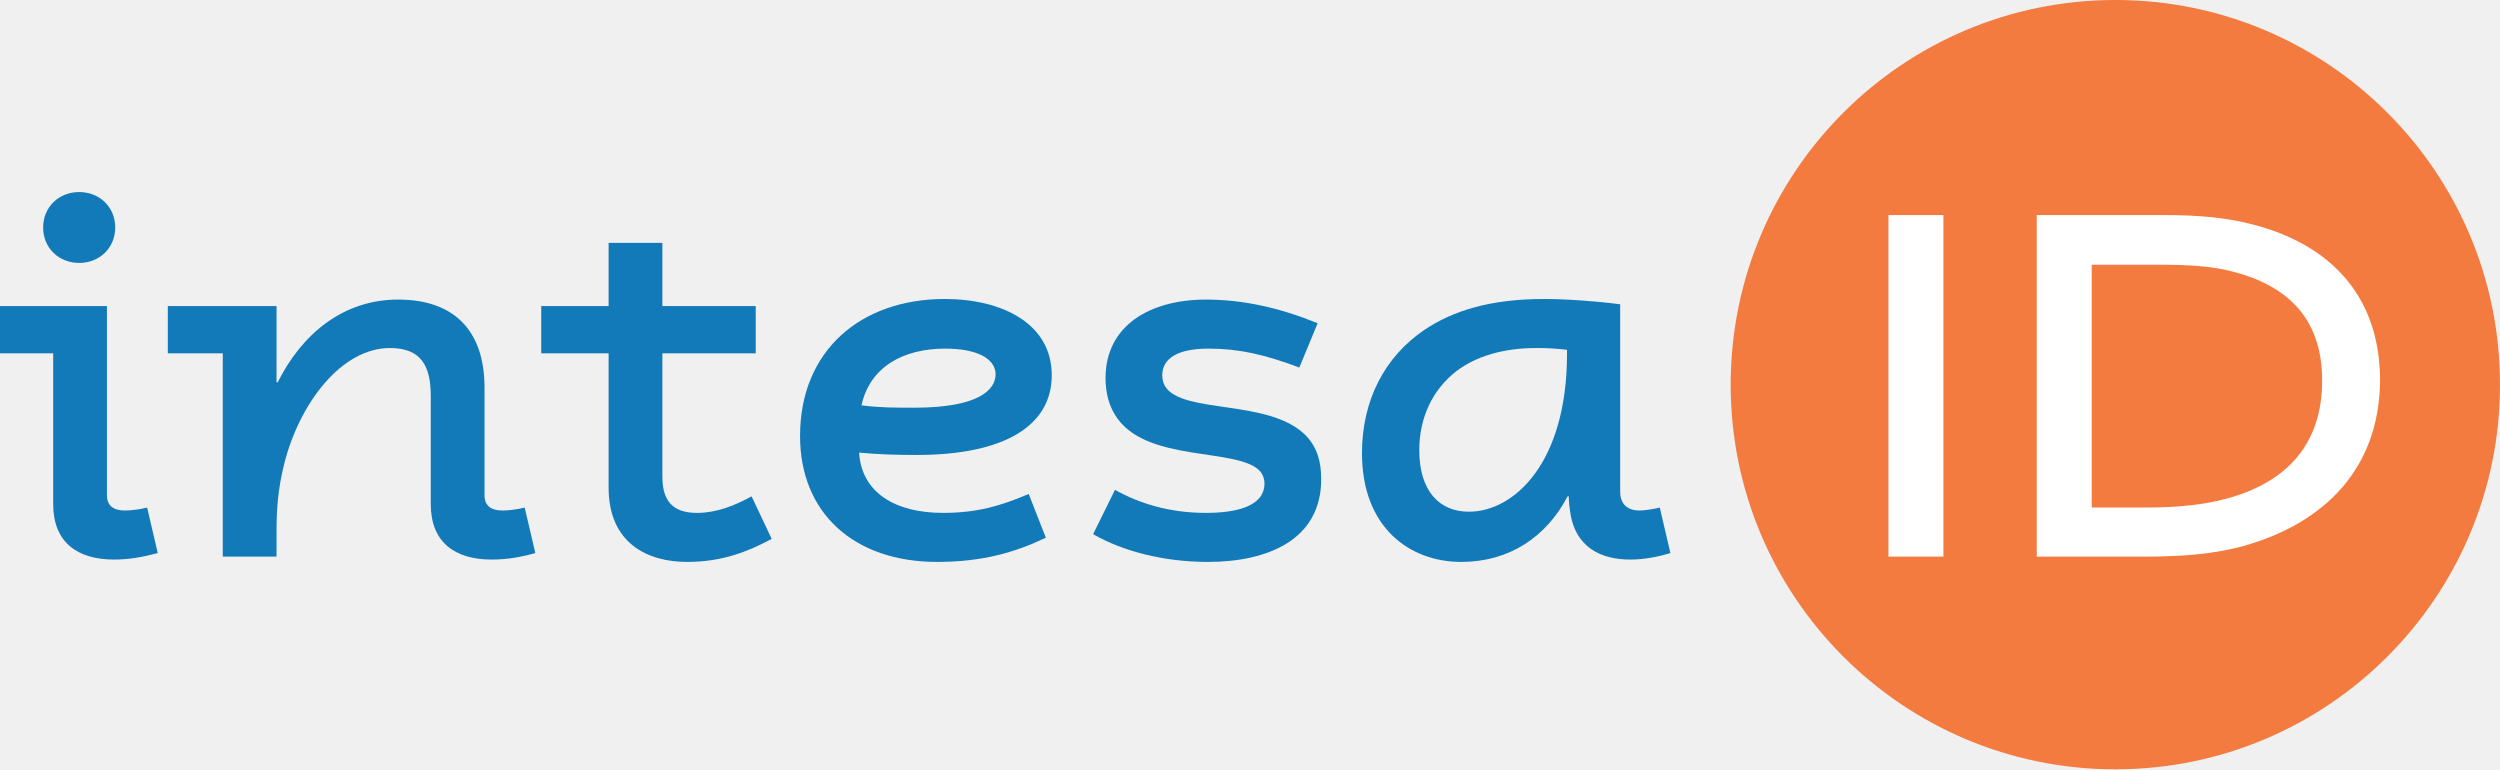
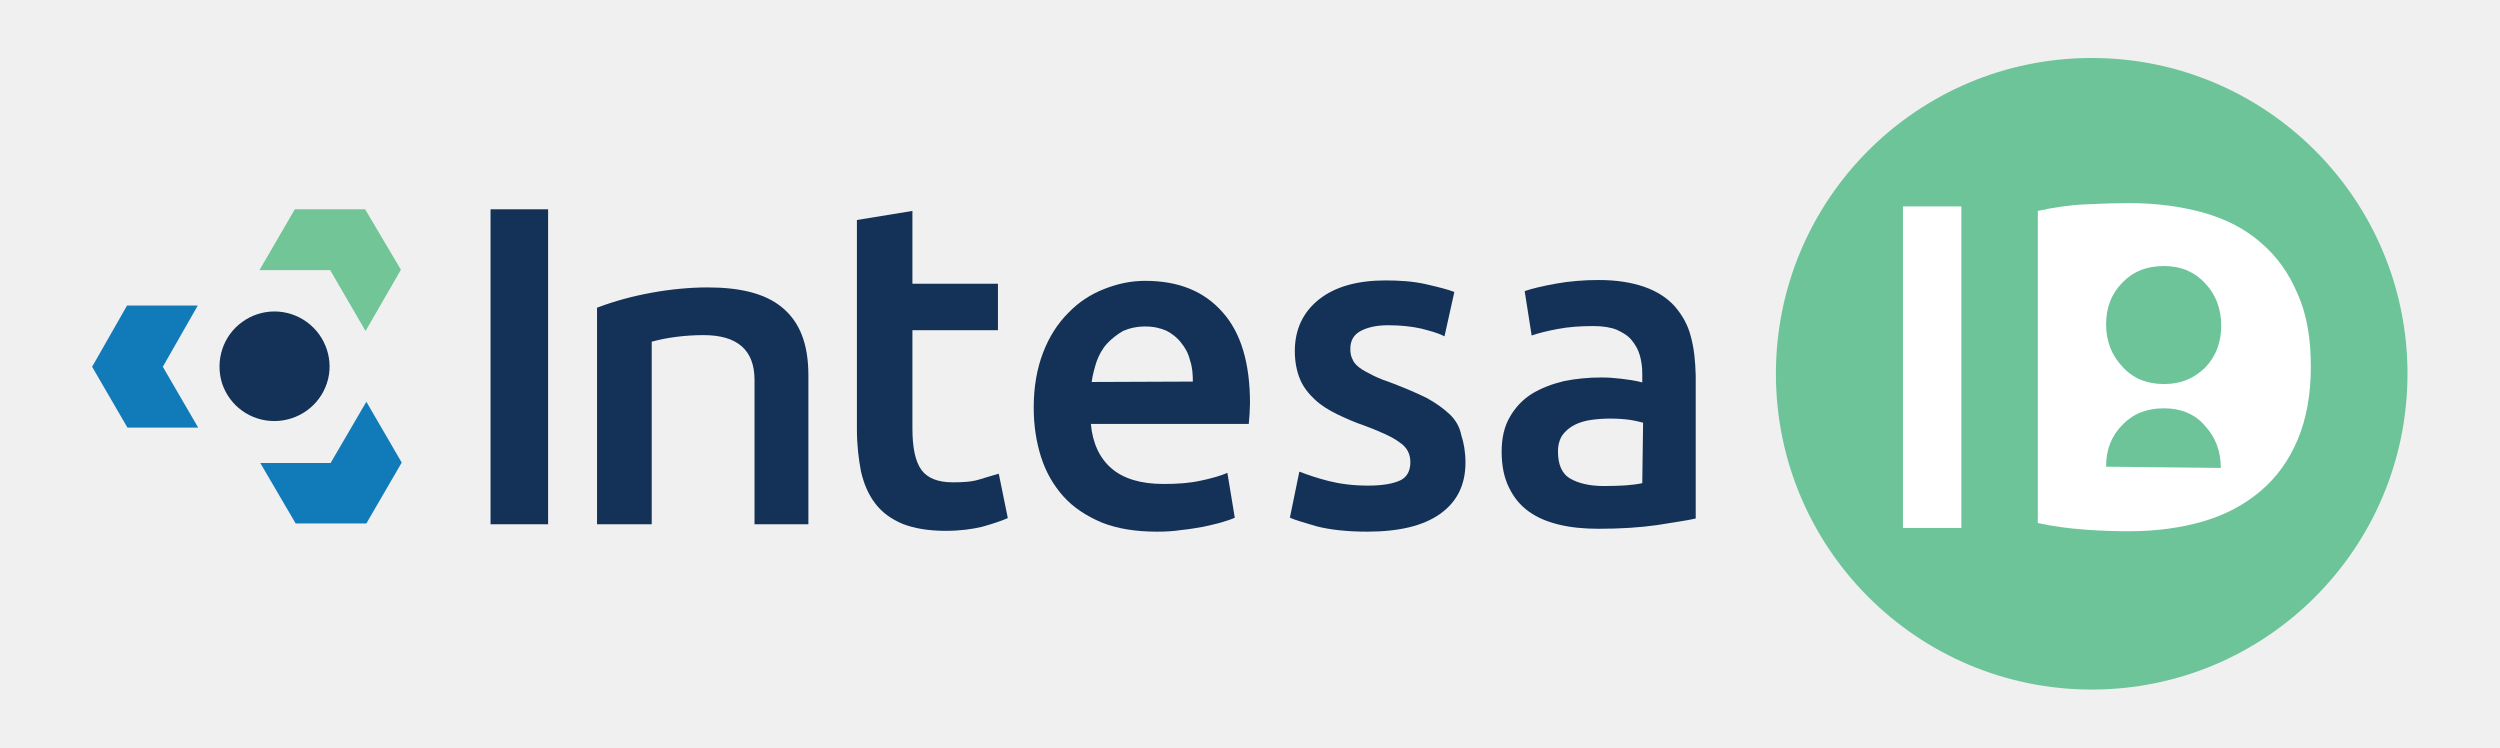
- <svg xmlns="http://www.w3.org/2000/svg" version="1.1" id="Livello_1" x="0px" y="0px" viewBox="0 0 423.1 130.2" style="enable-background:new 0 0 423.1 130.2;" xml:space="preserve">
+ <svg xmlns="http://www.w3.org/2000/svg" version="1.1" id="Livello_1" x="0px" y="0px" viewBox="0 0 608 181.8" style="enable-background:new 0 0 608 181.8;" xml:space="preserve">
  <style type="text/css">
- 	.st0{fill:#F47B3F;}
+ 	.st0{fill:#6DC499;}
	.st1{fill:#FFFFFF;}
- 	.st2{fill:#137AB9;}
+ 	.st2{fill:#143257;}
+ 	.st3{fill:#71C597;}
+ 	.st4{fill:#117BB9;}
</style>
-   <circle class="st0" cx="358" cy="65.1" r="65.1" />
  <g>
-     <path class="st1" d="M319.6,94.2V36.4h9.3v57.8H319.6z" />
-     <path class="st1" d="M379.7,92.4c-4.7,1.3-10,1.8-16.5,1.8h-18.5V36.4h21.7c5.4,0,10,0.4,14.1,1.4c13.4,3.2,22.3,11.9,22.3,26.6   C402.7,79.1,393.6,88.5,379.7,92.4z M378,46c-3.7-1-7.8-1.2-12.8-1.2H354v41.1h9c5.7,0,10.4-0.5,14.5-1.7   c9.6-2.8,15.5-9.1,15.5-19.8C393,53.6,386.8,48.3,378,46z" />
+     <circle class="st0" cx="508.7" cy="90.9" r="76.8" />
  </g>
  <g>
-     <path class="st2" d="M19.3,94.7c-6.2,0-10.3-2.9-10.3-9.4V59.8H0v-8h18.1v32c0,1.8,1.1,2.6,3.1,2.6c1,0,2.5-0.2,3.7-0.5l1.8,7.7   C24.1,94.3,21.8,94.7,19.3,94.7z M13.4,44.5c-3.4,0-6.1-2.5-6.1-6s2.7-6,6.1-6c3.4,0,6.1,2.5,6.1,6S16.8,44.5,13.4,44.5z" />
-     <path class="st2" d="M83.2,94.7c-6.2,0-10.3-2.9-10.3-9.4V67c0-4.9-1.5-8.1-6.9-8.1c-8.2,0-15.3,9.3-17.9,19.6   c-1.1,4.4-1.3,7.9-1.3,11.6v4.1h-9.1V59.8h-9.3v-8h18.4v12.9h0.2c4-8,10.9-14,20.4-14c9.3,0,14.6,5.1,14.6,14.9v18.2   c0,1.8,1.1,2.6,3.1,2.6c1,0,2.5-0.2,3.7-0.5l1.8,7.7C88.1,94.3,85.8,94.7,83.2,94.7z" />
-     <path class="st2" d="M116.3,95.1c-6.8,0-13.3-3.2-13.3-12.6V59.8H91.6v-8H103V41.1h9.1v10.7h15.8v8h-15.8v20.9   c0,4.8,2.5,6.1,5.9,6.1c3.2,0,6.3-1.2,9.2-2.8l3.4,7.2C126.7,93.3,122.3,95.1,116.3,95.1z" />
-     <path class="st2" d="M155.1,77c-3.2,0-6.7-0.1-9.7-0.4c0.4,6.7,6,10.2,14.2,10.2c5.8,0,9.8-1.2,14.5-3.2L177,91   c-5.2,2.5-10.8,4.1-18.4,4.1c-14.1,0-23.2-8.3-23.2-21.3c0-14.5,10.3-23.2,24.5-23.2c9.6,0,18.1,4.1,18.1,12.9   C178,72,170.1,77,155.1,77z M160,59c-7.3,0-12.8,3.2-14.2,9.6c2.9,0.4,6.1,0.4,8.9,0.4c10.9,0,13.8-3,13.8-5.7   C168.4,60.5,165,59,160,59z" />
-     <path class="st2" d="M204.4,95.1c-7.4,0-14.4-1.8-19.4-4.7l3.7-7.5c4.1,2.3,9.2,3.9,15.4,3.9c4.9,0,9.9-1,9.9-5   c0-0.8-0.3-1.5-0.7-2c-3.7-4.2-19.6-1.3-24.6-9.6c-1-1.6-1.6-3.7-1.6-6.2c0-8.9,7.5-13.3,17-13.3c6.3,0,12.5,1.4,18.9,4l-3.1,7.5   c-5.9-2.2-10.2-3.2-15.4-3.2c-5.4,0-7.8,1.8-7.8,4.5c0,0.8,0.2,1.4,0.5,1.9c2.9,4.7,17.5,2.1,23.7,8.2c1.7,1.7,2.7,4,2.7,7.5   C223.6,91.4,214.5,95.1,204.4,95.1z" />
-     <path class="st2" d="M275.9,94.7c-4.9,0-9.4-2-10.2-8.3c-0.1-0.7-0.2-1.5-0.2-2.4h-0.2c-3.6,6.9-9.9,11.1-18,11.1   c-8.7,0-16.8-5.8-16.8-18.4c0-8.9,3.8-16.3,10.6-20.9c4.8-3.2,11.1-5.2,20.2-5.2c3.9,0,9.2,0.4,12.9,0.9v31.7c0,2,1.1,3.2,3.3,3.2   c0.7,0,2.2-0.2,3.4-0.5l1.8,7.7C280.4,94.3,278.1,94.7,275.9,94.7z M265.2,59.2c-1.8-0.2-3.2-0.3-5.2-0.3c-5.6,0-10.2,1.4-13.5,3.9   c-4,3.1-6.3,7.8-6.3,13.4c0,6.9,3.4,10.4,8.4,10.4c7.6,0,16.6-8.2,16.6-26.7V59.2z" />
+     <path class="st1" d="M462.8,50.2H477v78.2h-14.2V50.2z" />
+     <path class="st1" d="M562,89.2c0,6.8-1.1,12.7-3.2,17.7c-2.1,5-5.1,9.2-9,12.5s-8.5,5.8-14,7.4s-11.5,2.4-18.1,2.4   c-3.2,0-6.7-0.1-10.7-0.4c-4-0.3-7.8-0.8-11.4-1.6V51.3c3.6-0.8,7.4-1.4,11.5-1.6c4.1-0.2,7.7-0.3,10.8-0.3   c6.5,0,12.5,0.8,17.9,2.3s10.1,3.9,13.9,7.2c3.9,3.3,6.9,7.4,9,12.4C561,76.3,562,82.3,562,89.2z" />
+   </g>
+   <path class="st2" d="M79.5,93.2L79.5,93.2c1.8-5.4-0.2-11.5-4.9-14.9c-4.7-3.4-11-3.4-15.7,0s-6.6,9.4-4.9,14.9  c1.8,5.5,6.9,9.2,12.7,9.2C72.5,102.4,77.7,98.7,79.5,93.2" />
+   <polygon class="st3" points="88.8,50.9 71.7,50.9 63.1,65.7 80.3,65.7 88.9,80.5 97.5,65.6 " />
+   <polygon class="st4" points="89.1,97.7 80.4,112.6 63.3,112.6 71.9,127.3 89.1,127.3 97.7,112.5 " />
+   <polygon class="st4" points="30.9,74.3 22.4,89.2 31,104 48.2,104 39.6,89.2 48.1,74.3 " />
+   <rect x="119.3" y="50.9" class="st2" width="14" height="76.6" />
+   <path class="st2" d="M190,74.6c-4-3.2-9.9-4.7-17.9-4.7c-8.7,0-18.7,1.8-26.8,4.9h-0.1v52.7h13.3V83.1c3.6-1,8.1-1.6,12.6-1.6  c8.2,0,12.4,3.6,12.4,10.9v35.1h13.1V91.3C196.6,83.6,194.5,78.2,190,74.6" />
+   <path class="st2" d="M238.2,116.6c-1.9,0.6-4.1,0.7-6.5,0.7c-3.6,0-6.1-1-7.6-3c-1.5-2.1-2.2-5.4-2.2-10.1V80.3h20.8V69h-20.8V51.3  l-13.5,2.2v50.8c0,3.9,0.4,7.3,1,10.4c0.7,3,1.8,5.6,3.5,7.8c1.7,2.2,3.8,3.7,6.6,4.9c2.8,1.1,6.3,1.7,10.5,1.7c3.5,0,6.4-0.4,8.9-1  c2.5-0.7,4.6-1.4,6.2-2.1l-2.2-10.8C241.6,115.6,240.1,116,238.2,116.6" />
+   <path class="st2" d="M265.5,92.9c0.2-1.7,0.7-3.4,1.2-5c0.6-1.6,1.4-3.1,2.5-4.3c1.1-1.2,2.4-2.2,3.9-3.1c1.6-0.7,3.4-1.1,5.4-1.1  c2.1,0,3.7,0.4,5.1,1c1.4,0.7,2.7,1.7,3.6,2.9c1,1.2,1.8,2.6,2.2,4.3c0.6,1.7,0.7,3.5,0.7,5.2L265.5,92.9L265.5,92.9z M278.5,68.3  c-3.5,0-6.7,0.7-10,2s-6.2,3.2-8.7,5.8c-2.5,2.5-4.6,5.7-6.1,9.6s-2.3,8.3-2.3,13.4c0,4.4,0.6,8.3,1.8,12.1c1.2,3.7,3,6.8,5.4,9.5  s5.6,4.8,9.4,6.4c3.8,1.5,8.2,2.2,13.4,2.2c2,0,4-0.1,5.9-0.4c2-0.2,3.7-0.5,5.4-0.8c1.7-0.4,3.2-0.7,4.5-1.1s2.3-0.7,3.1-1.1  l-1.8-10.9c-1.6,0.7-3.7,1.3-6.5,1.9c-2.7,0.6-5.7,0.8-9,0.8c-5.6,0-9.8-1.3-12.7-3.8c-2.9-2.5-4.6-6.2-5-10.8h38.4  c0.1-0.7,0.1-1.6,0.2-2.5c0-0.9,0.1-1.8,0.1-2.5c0-9.8-2.2-17.2-6.7-22.2C292.8,70.8,286.6,68.3,278.5,68.3" />
+   <path class="st2" d="M352.5,100.7c-1.5-1.4-3.3-2.7-5.5-3.9c-2.2-1.1-5-2.3-8.1-3.5c-2-0.7-3.6-1.3-5-2c-1.3-0.7-2.4-1.2-3.3-1.9  s-1.4-1.3-1.7-2.1c-0.4-0.7-0.5-1.6-0.5-2.5c0-1.9,0.8-3.4,2.5-4.3s3.9-1.4,6.7-1.4c3.1,0,5.7,0.3,8,0.8c2.3,0.6,4.2,1.1,5.7,1.9  l2.4-10.8c-1.6-0.6-3.9-1.2-7-1.9c-3.1-0.7-6.4-0.9-9.8-0.9c-6.7,0-12.2,1.5-16.1,4.6s-5.9,7.3-5.9,12.6c0,2.7,0.5,5,1.3,6.9  s2.1,3.5,3.6,4.9s3.3,2.5,5.3,3.5c2.1,1,4.3,2,6.7,2.8c4,1.5,6.9,2.8,8.6,4.1c1.8,1.2,2.6,2.8,2.6,4.8c0,2.1-0.8,3.6-2.4,4.4  c-1.7,0.8-4.2,1.3-7.9,1.3c-3.6,0-6.7-0.4-9.5-1.1s-5.1-1.5-7.2-2.3l-2.3,11.2c1.3,0.6,3.5,1.2,6.5,2.1c3.1,0.8,7.3,1.3,12.3,1.3  c7.7,0,13.6-1.4,17.7-4.3s6.2-7,6.2-12.5c0-2.6-0.4-4.8-1-6.6C355,103.8,354,102.1,352.5,100.7" />
+   <path class="st2" d="M399.4,117.5c-2.2,0.5-5.3,0.7-9.4,0.7c-3.5,0-6.2-0.7-8.1-1.8c-2.1-1.2-3-3.5-3-6.6c0-1.6,0.4-3,1.1-4  s1.8-1.9,3-2.5s2.6-1,4.1-1.2s3-0.3,4.5-0.3c1.7,0,3.3,0.1,4.7,0.3s2.5,0.5,3.3,0.7L399.4,117.5L399.4,117.5z M411.2,81.8  c-0.7-2.8-2.1-5.2-3.9-7.3c-1.8-2-4.2-3.6-7.3-4.7c-3.1-1.1-6.8-1.7-11.2-1.7c-3.7,0-7.2,0.3-10.5,0.9s-5.8,1.2-7.5,1.8l1.7,10.8  c1.7-0.6,3.7-1.1,6.4-1.6c2.6-0.5,5.4-0.7,8.6-0.7c2.3,0,4.2,0.3,5.7,0.9c1.5,0.7,2.7,1.4,3.6,2.5s1.6,2.3,2,3.7  c0.4,1.4,0.6,2.9,0.6,4.4V93c-1.9-0.5-3.6-0.7-5.2-0.9c-1.7-0.2-3.2-0.3-4.7-0.3c-3.2,0-6.3,0.3-9.2,0.9c-2.9,0.7-5.5,1.7-7.8,3.1  c-2.2,1.4-4,3.3-5.3,5.6c-1.3,2.2-2,5-2,8.4c0,3.5,0.6,6.4,1.8,8.8c1.1,2.3,2.7,4.3,4.8,5.8c2.1,1.5,4.5,2.5,7.4,3.2  c2.9,0.7,6.1,1,9.6,1c5.2,0,10-0.3,14.2-0.9c4.2-0.7,7.3-1.1,9.4-1.6V91.3C412.3,87.8,412,84.7,411.2,81.8" />
+   <g>
+     <path class="st0" d="M526.3,93.4c4.2,0,7.3-1.4,10-4c2.6-2.7,3.9-6.1,3.9-10.2s-1.3-7.5-3.9-10.3c-2.5-2.7-5.8-4.2-10-4.2   s-7.5,1.3-10.1,4c-2.7,2.7-4,6.1-4,10.2s1.4,7.6,4,10.3C518.7,92,522.1,93.4,526.3,93.4z" />
+     <path class="st0" d="M526.3,99.3c-4.2,0-7.5,1.3-10.1,4c-2.7,2.7-4,6-4,10.2l27.9,0.3c0-4.1-1.3-7.5-3.9-10.3   C533.8,100.7,530.4,99.3,526.3,99.3z" />
  </g>
</svg>
